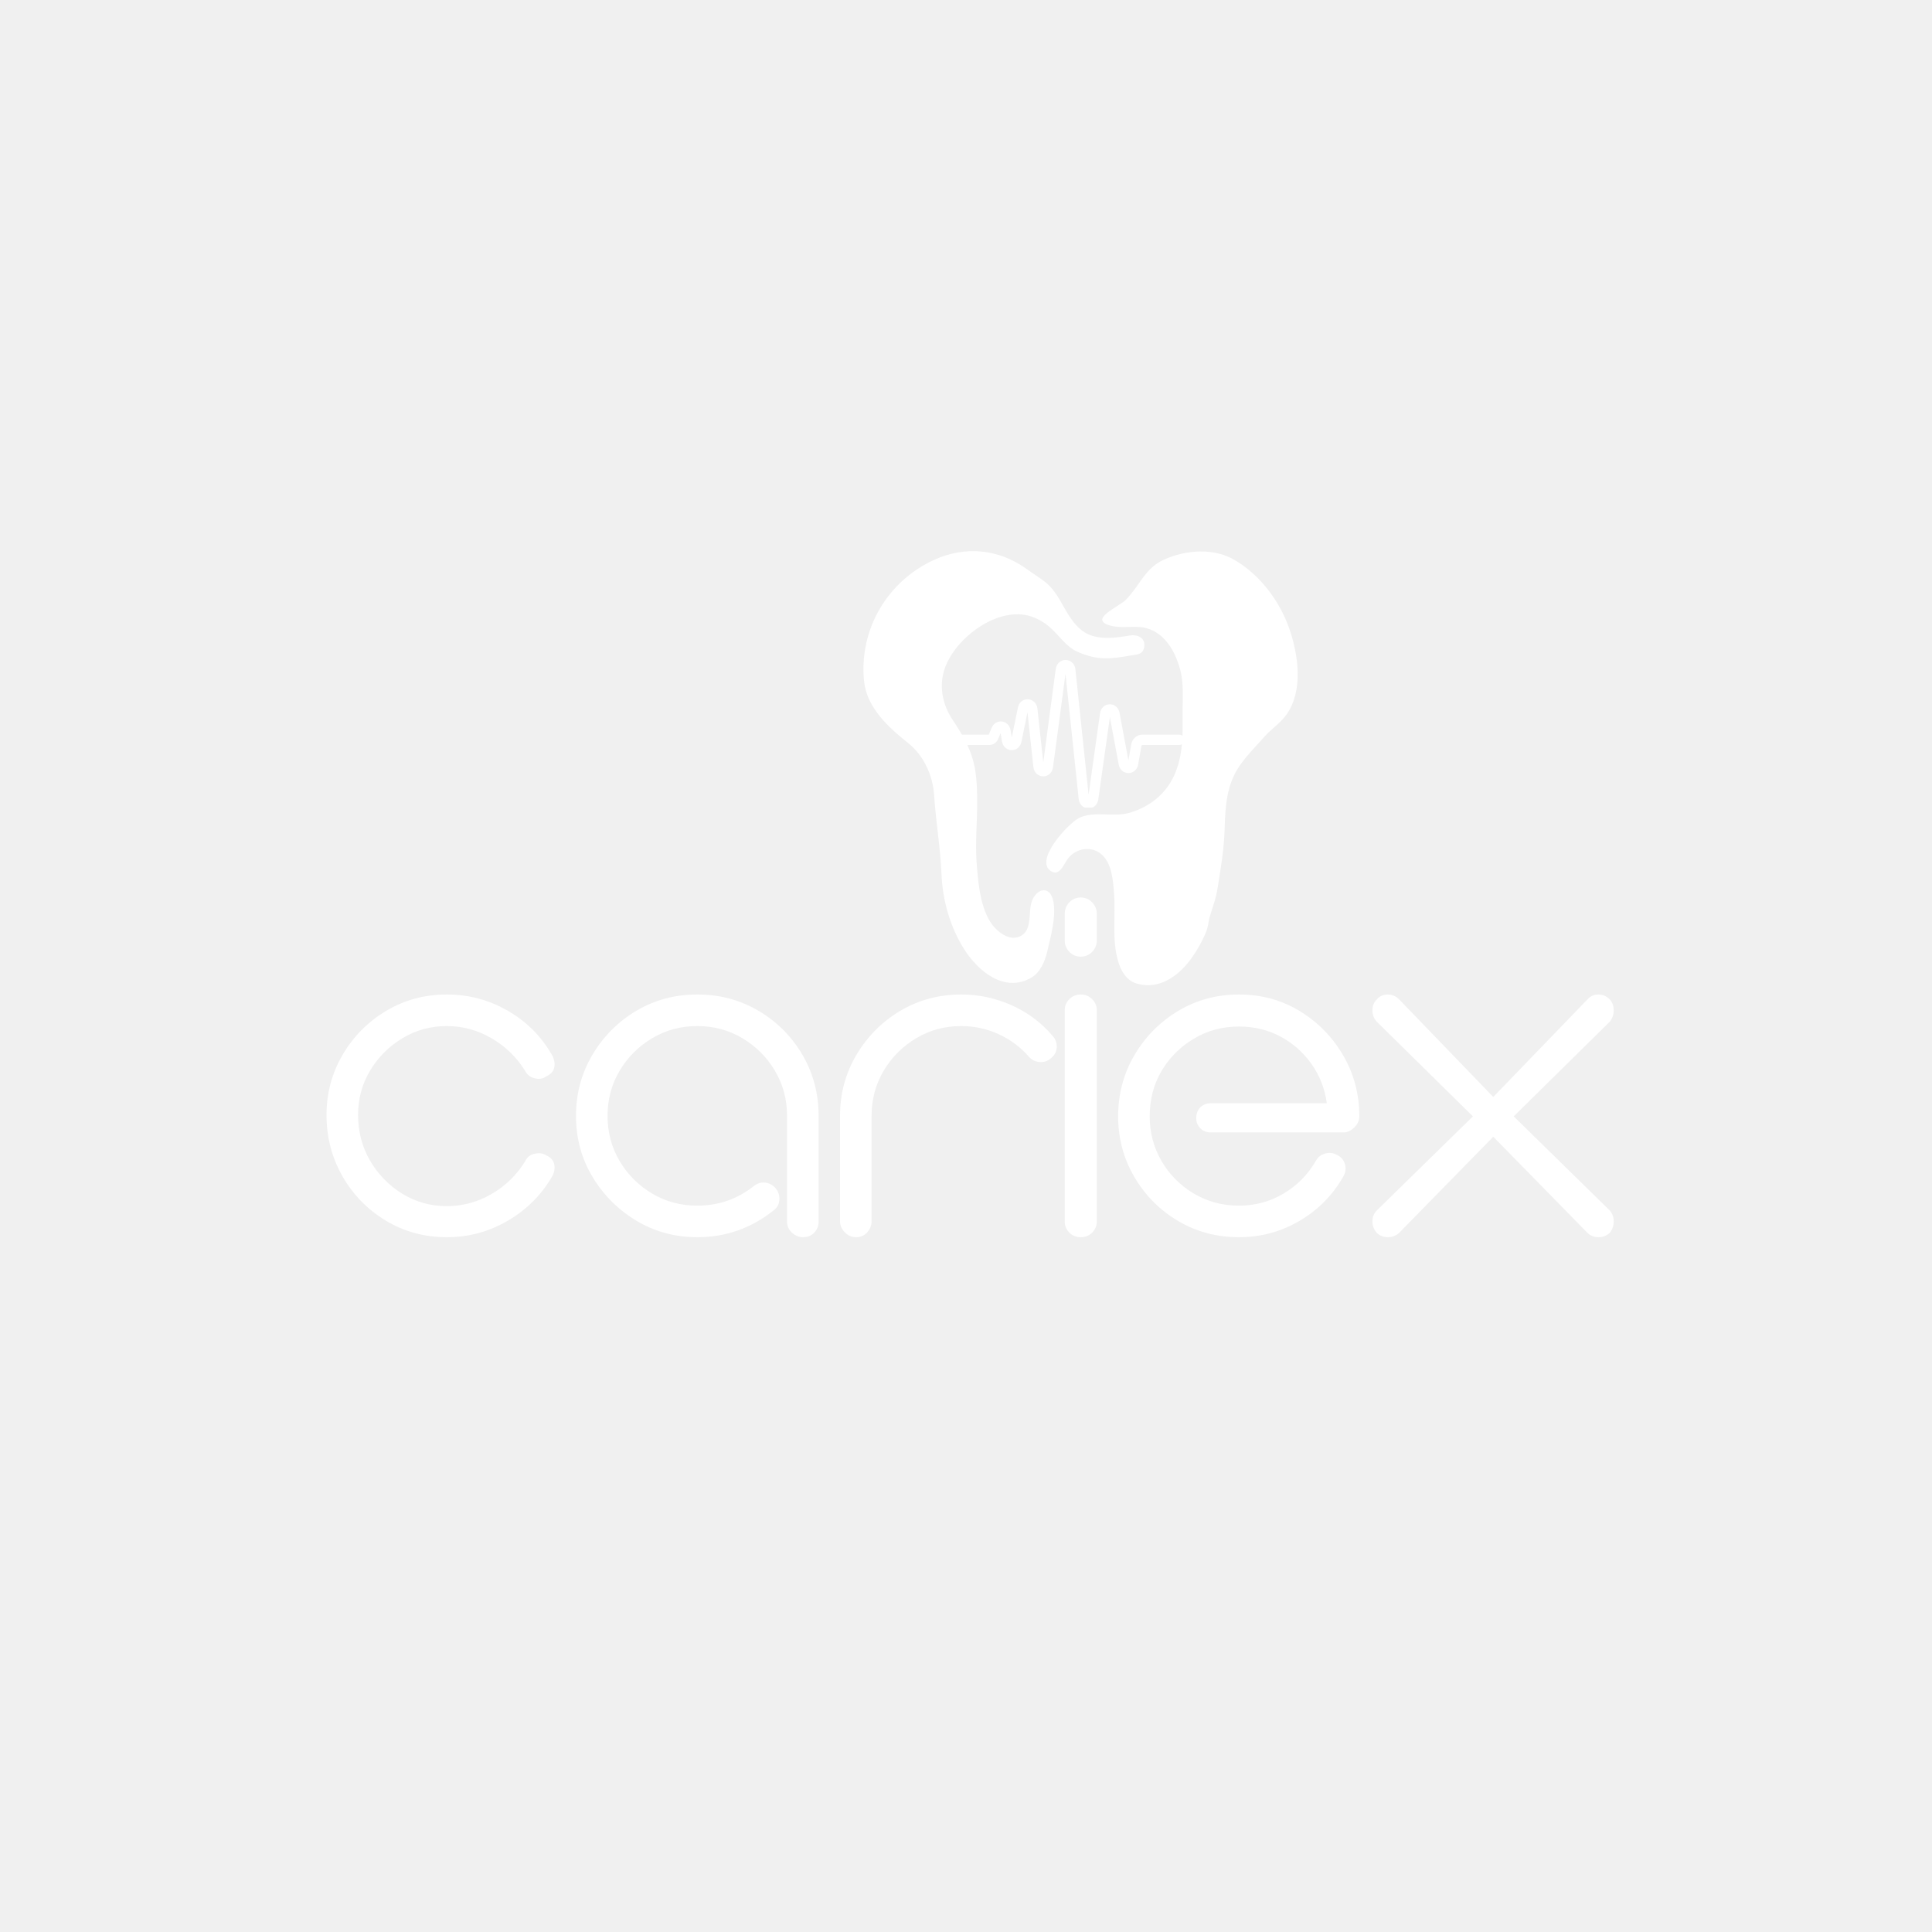
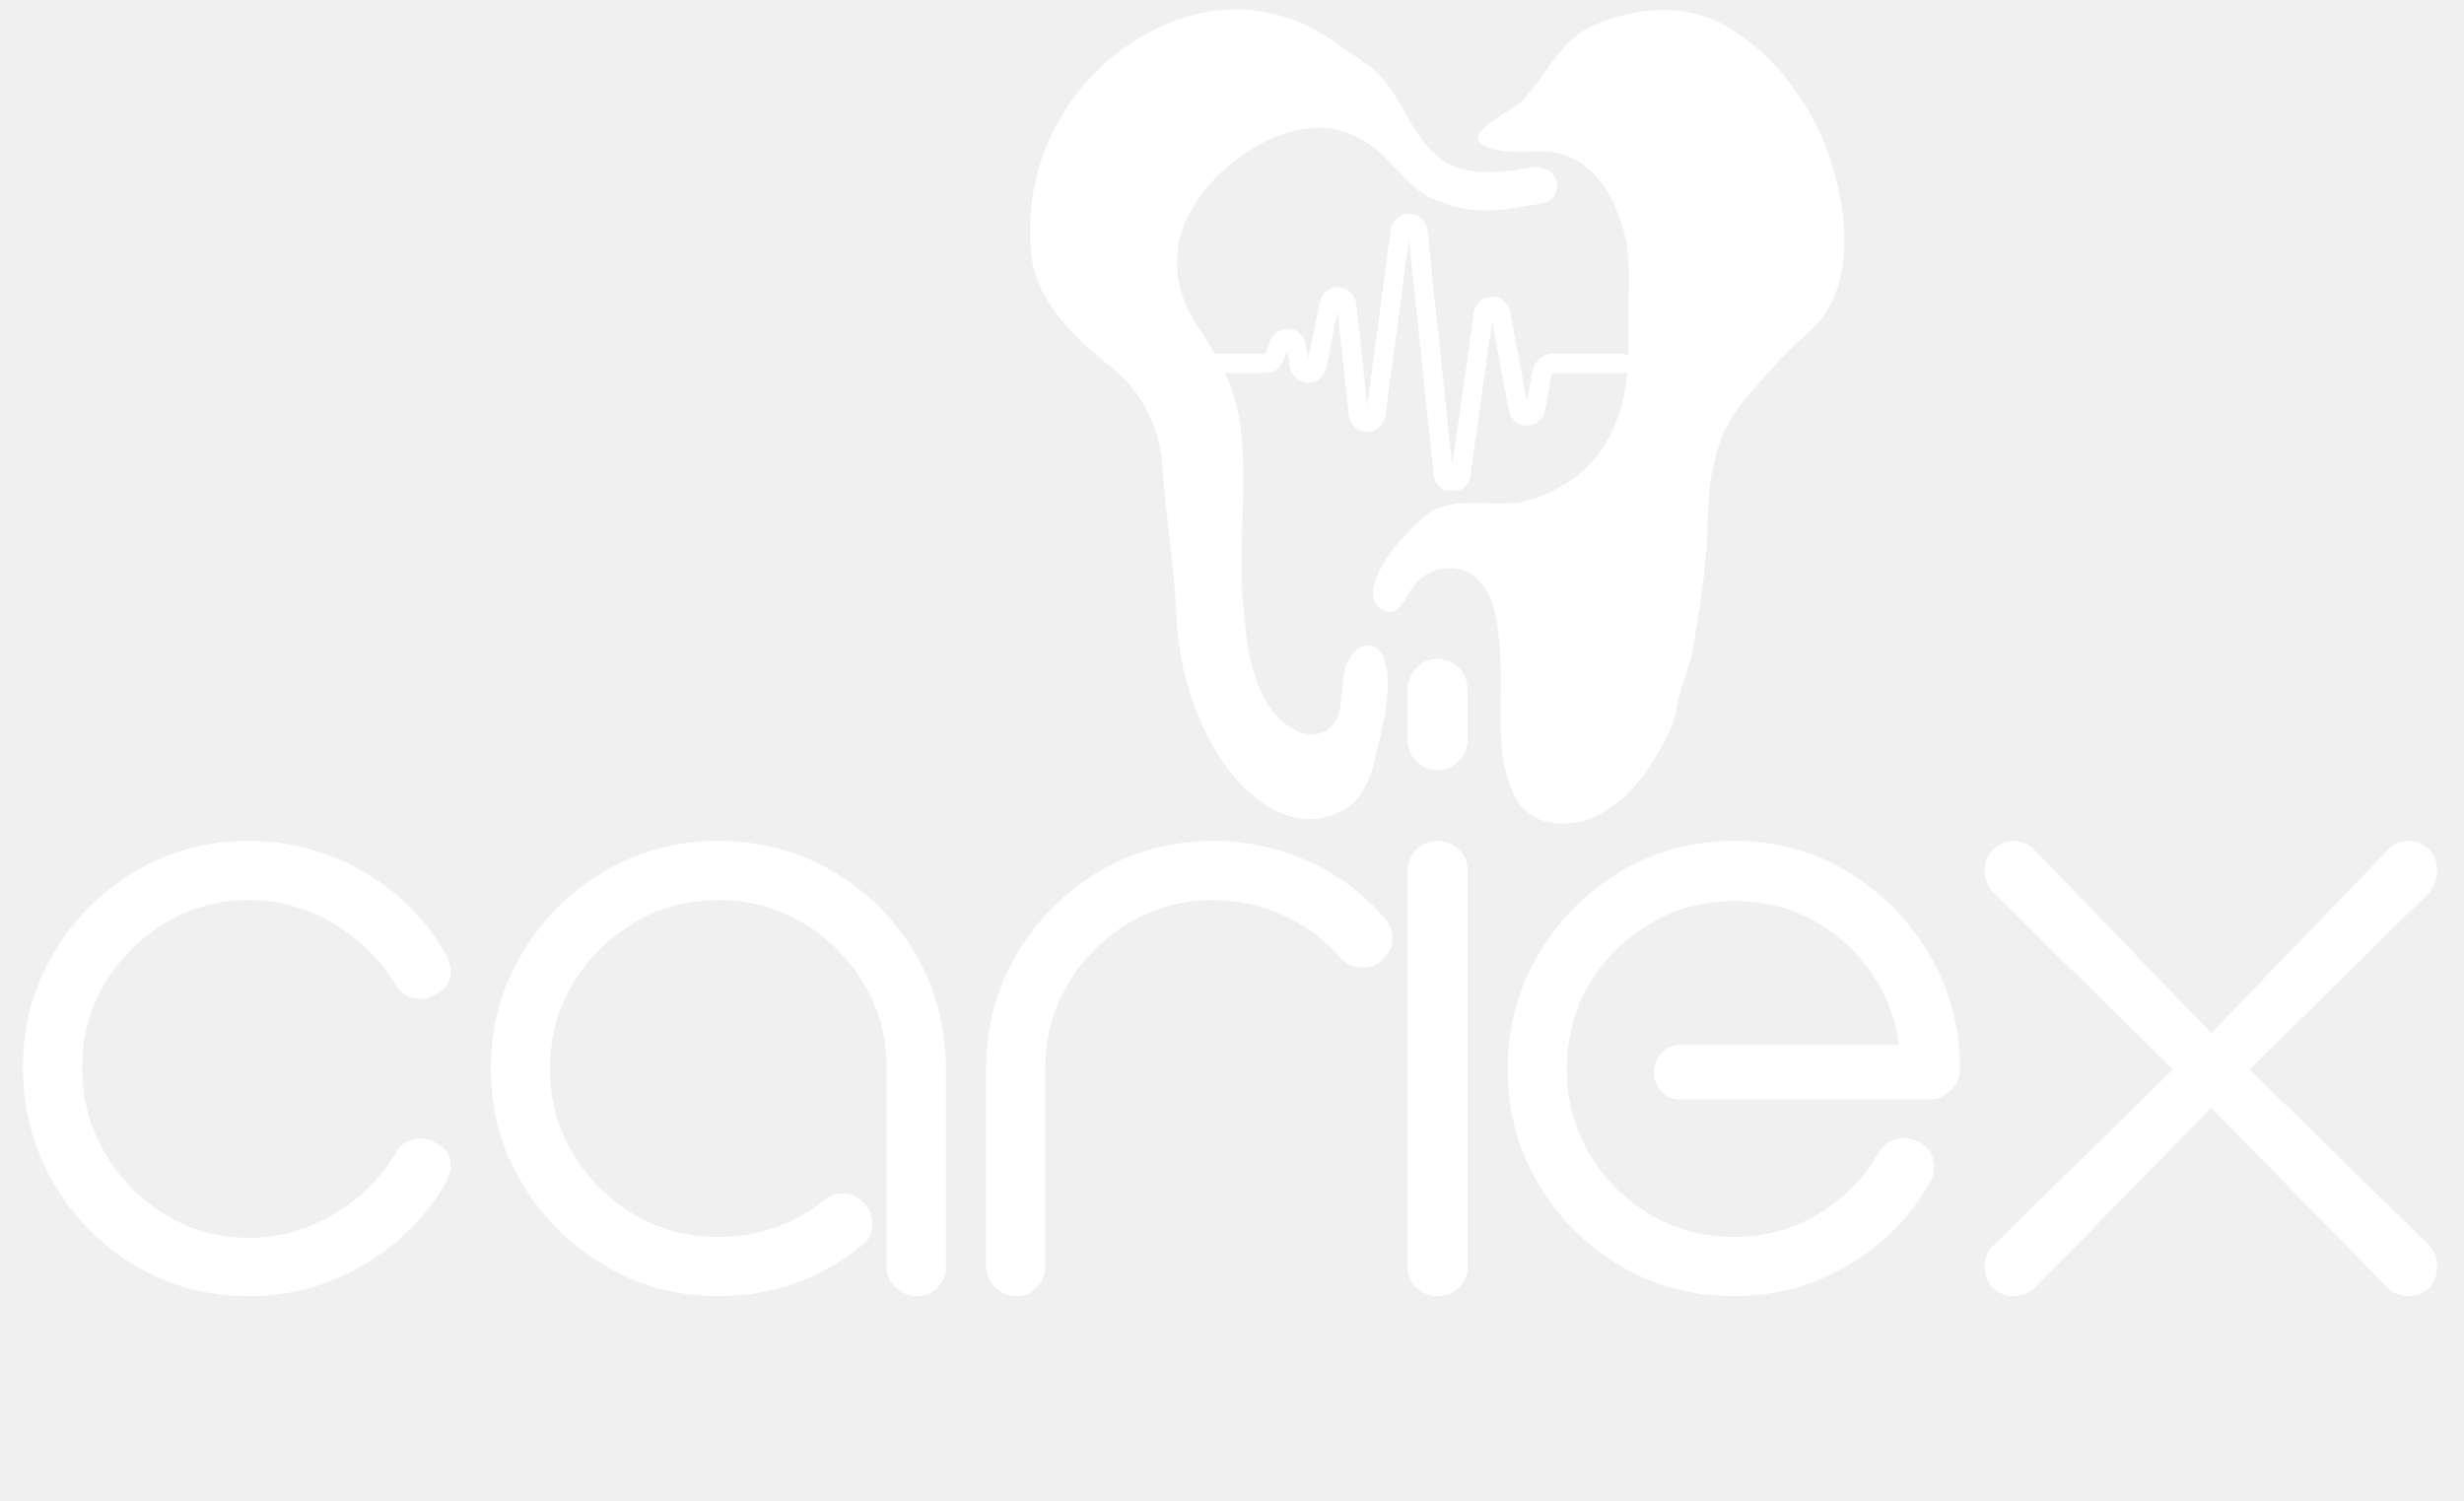
- <svg xmlns="http://www.w3.org/2000/svg" width="500" zoomAndPan="magnify" viewBox="0 0 375 375" height="500" preserveAspectRatio="xMidYMid meet" version="1.0">
-   <defs>
-     <g />
-     <clipPath id="c679864a5c">
-       <path d="M 0.199 59 L 254.359 59 L 254.359 154.16 L 0.199 154.16 Z M 0.199 59 " clip-rule="nonzero" />
-     </clipPath>
-     <clipPath id="86ffdfeb88">
-       <rect x="0" width="255" y="0" height="96" />
-     </clipPath>
-     <clipPath id="99da949bb5">
-       <path d="M 106 0.801 L 191 0.801 L 191 86 L 106 86 Z M 106 0.801 " clip-rule="nonzero" />
-     </clipPath>
-     <clipPath id="80d2574b4f">
-       <path d="M 123.902 22.094 L 168.938 22.094 L 168.938 50.754 L 123.902 50.754 Z M 123.902 22.094 " clip-rule="nonzero" />
-     </clipPath>
-     <clipPath id="c4b6352b23">
-       <rect x="0" width="255" y="0" height="155" />
-     </clipPath>
-   </defs>
-   <g transform="matrix(1, 0, 0, 1, 61, 106)">
-     <g clip-path="url(#c4b6352b23)">
-       <g clip-path="url(#c679864a5c)">
-         <g transform="matrix(1, 0, 0, 1, 0, 59)">
-           <g clip-path="url(#86ffdfeb88)">
-             <g fill="#ffffff" fill-opacity="1">
-               <g transform="translate(0.298486, 75.14053)">
-                 <g>
-                   <path d="M 44.656 -15.922 C 45.531 -15.547 46.062 -14.992 46.25 -14.266 C 46.438 -13.547 46.344 -12.781 45.969 -11.969 C 43.895 -8.32 41.02 -5.414 37.344 -3.25 C 33.676 -1.082 29.707 0 25.438 0 C 21.102 0 17.16 -1.066 13.609 -3.203 C 10.066 -5.336 7.258 -8.207 5.188 -11.812 C 3.113 -15.426 2.078 -19.398 2.078 -23.734 C 2.078 -27.941 3.113 -31.82 5.188 -35.375 C 7.258 -38.926 10.066 -41.77 13.609 -43.906 C 17.16 -46.039 21.102 -47.109 25.438 -47.109 C 29.707 -47.109 33.676 -46.039 37.344 -43.906 C 41.02 -41.77 43.895 -38.848 45.969 -35.141 C 46.344 -34.316 46.438 -33.547 46.25 -32.828 C 46.062 -32.109 45.531 -31.562 44.656 -31.188 C 44.082 -30.738 43.359 -30.625 42.484 -30.844 C 41.609 -31.07 40.984 -31.562 40.609 -32.312 C 38.973 -34.945 36.801 -37.051 34.094 -38.625 C 31.395 -40.195 28.508 -40.984 25.438 -40.984 C 22.289 -40.984 19.414 -40.195 16.812 -38.625 C 14.207 -37.051 12.117 -34.961 10.547 -32.359 C 8.984 -29.754 8.203 -26.879 8.203 -23.734 C 8.203 -20.473 8.984 -17.504 10.547 -14.828 C 12.117 -12.16 14.207 -10.023 16.812 -8.422 C 19.414 -6.828 22.289 -6.031 25.438 -6.031 C 28.508 -6.031 31.395 -6.812 34.094 -8.375 C 36.801 -9.945 38.973 -12.055 40.609 -14.703 C 40.984 -15.516 41.609 -16.016 42.484 -16.203 C 43.359 -16.391 44.082 -16.297 44.656 -15.922 Z M 44.656 -15.922 " />
-                 </g>
-               </g>
-             </g>
-             <g fill="#ffffff" fill-opacity="1">
-               <g transform="translate(48.72181, 75.14053)">
-                 <g>
-                   <path d="M 25.625 0 C 31.145 0 36.07 -1.727 40.406 -5.188 C 41.102 -5.688 41.484 -6.359 41.547 -7.203 C 41.609 -8.055 41.391 -8.797 40.891 -9.422 C 40.316 -10.109 39.625 -10.5 38.812 -10.594 C 38 -10.688 37.242 -10.453 36.547 -9.891 C 33.348 -7.379 29.707 -6.125 25.625 -6.125 C 22.414 -6.125 19.492 -6.906 16.859 -8.469 C 14.223 -10.039 12.117 -12.145 10.547 -14.781 C 8.984 -17.426 8.203 -20.348 8.203 -23.547 C 8.203 -26.754 8.984 -29.676 10.547 -32.312 C 12.117 -34.945 14.223 -37.051 16.859 -38.625 C 19.492 -40.195 22.414 -40.984 25.625 -40.984 C 28.82 -40.984 31.738 -40.195 34.375 -38.625 C 37.02 -37.051 39.125 -34.945 40.688 -32.312 C 42.258 -29.676 43.047 -26.754 43.047 -23.547 L 43.047 -3.016 C 43.047 -2.203 43.359 -1.492 43.984 -0.891 C 44.617 -0.297 45.344 0 46.156 0 C 47.039 0 47.766 -0.297 48.328 -0.891 C 48.891 -1.492 49.172 -2.203 49.172 -3.016 L 49.172 -23.547 C 49.172 -27.879 48.117 -31.836 46.016 -35.422 C 43.91 -39.004 41.066 -41.848 37.484 -43.953 C 33.91 -46.055 29.957 -47.109 25.625 -47.109 C 21.289 -47.109 17.348 -46.055 13.797 -43.953 C 10.254 -41.848 7.414 -39.004 5.281 -35.422 C 3.145 -31.836 2.078 -27.879 2.078 -23.547 C 2.078 -19.211 3.145 -15.27 5.281 -11.719 C 7.414 -8.176 10.254 -5.336 13.797 -3.203 C 17.348 -1.066 21.289 0 25.625 0 Z M 25.625 0 " />
-                 </g>
-               </g>
-             </g>
-             <g fill="#ffffff" fill-opacity="1">
-               <g transform="translate(99.9714, 75.14053)">
-                 <g>
-                   <path d="M 5.188 0 C 6.062 0 6.781 -0.312 7.344 -0.938 C 7.914 -1.57 8.203 -2.297 8.203 -3.109 L 8.203 -23.547 C 8.203 -26.754 8.984 -29.676 10.547 -32.312 C 12.117 -34.945 14.223 -37.051 16.859 -38.625 C 19.492 -40.195 22.414 -40.984 25.625 -40.984 C 28.133 -40.984 30.535 -40.461 32.828 -39.422 C 35.117 -38.391 37.082 -36.93 38.719 -35.047 C 39.281 -34.422 39.984 -34.07 40.828 -34 C 41.68 -33.938 42.422 -34.191 43.047 -34.766 C 43.742 -35.328 44.109 -36.031 44.141 -36.875 C 44.172 -37.727 43.898 -38.469 43.328 -39.094 C 41.129 -41.664 38.473 -43.645 35.359 -45.031 C 32.254 -46.414 29.008 -47.109 25.625 -47.109 C 21.289 -47.109 17.348 -46.055 13.797 -43.953 C 10.254 -41.848 7.414 -39.004 5.281 -35.422 C 3.145 -31.836 2.078 -27.879 2.078 -23.547 L 2.078 -3.109 C 2.078 -2.297 2.391 -1.57 3.016 -0.938 C 3.641 -0.312 4.363 0 5.188 0 Z M 5.188 0 " />
-                 </g>
-               </g>
-             </g>
-             <g fill="#ffffff" fill-opacity="1">
-               <g transform="translate(143.5901, 75.14053)">
-                 <g>
-                   <path d="M 5.188 0 C 6.062 0 6.797 -0.297 7.391 -0.891 C 7.992 -1.492 8.297 -2.203 8.297 -3.016 L 8.297 -44.094 C 8.297 -44.906 7.992 -45.609 7.391 -46.203 C 6.797 -46.805 6.062 -47.109 5.188 -47.109 C 4.301 -47.109 3.562 -46.805 2.969 -46.203 C 2.375 -45.609 2.078 -44.906 2.078 -44.094 L 2.078 -3.016 C 2.078 -2.203 2.375 -1.492 2.969 -0.891 C 3.562 -0.297 4.301 0 5.188 0 Z M 2.078 -57.562 C 2.078 -56.738 2.375 -56.016 2.969 -55.391 C 3.562 -54.766 4.301 -54.453 5.188 -54.453 C 6.062 -54.453 6.797 -54.766 7.391 -55.391 C 7.992 -56.016 8.297 -56.738 8.297 -57.562 L 8.297 -62.734 C 8.297 -63.617 7.992 -64.375 7.391 -65 C 6.797 -65.625 6.062 -65.938 5.188 -65.938 C 4.301 -65.938 3.562 -65.625 2.969 -65 C 2.375 -64.375 2.078 -63.617 2.078 -62.734 Z M 2.078 -57.562 " />
-                 </g>
-               </g>
-             </g>
-             <g fill="#ffffff" fill-opacity="1">
-               <g transform="translate(153.953, 75.14053)">
-                 <g>
-                   <path d="M 25.531 -47.109 C 29.863 -47.109 33.785 -46.039 37.297 -43.906 C 40.816 -41.77 43.629 -38.91 45.734 -35.328 C 47.836 -31.742 48.891 -27.785 48.891 -23.453 C 48.891 -22.641 48.555 -21.914 47.891 -21.281 C 47.234 -20.656 46.562 -20.344 45.875 -20.344 L 19.969 -20.344 C 19.219 -20.344 18.57 -20.609 18.031 -21.141 C 17.5 -21.68 17.234 -22.328 17.234 -23.078 C 17.234 -23.961 17.5 -24.672 18.031 -25.203 C 18.57 -25.734 19.219 -26 19.969 -26 L 42.578 -26 C 42.203 -28.82 41.211 -31.363 39.609 -33.625 C 38.004 -35.883 35.992 -37.66 33.578 -38.953 C 31.16 -40.242 28.477 -40.891 25.531 -40.891 C 22.32 -40.891 19.398 -40.102 16.766 -38.531 C 14.129 -36.957 12.039 -34.867 10.5 -32.266 C 8.969 -29.66 8.203 -26.723 8.203 -23.453 C 8.203 -20.316 8.969 -17.426 10.5 -14.781 C 12.039 -12.145 14.129 -10.039 16.766 -8.469 C 19.398 -6.906 22.32 -6.125 25.531 -6.125 C 28.664 -6.125 31.551 -6.906 34.188 -8.469 C 36.832 -10.039 38.938 -12.18 40.5 -14.891 C 40.883 -15.578 41.484 -16.031 42.297 -16.25 C 43.109 -16.469 43.895 -16.359 44.656 -15.922 C 45.406 -15.547 45.891 -14.945 46.109 -14.125 C 46.328 -13.312 46.219 -12.531 45.781 -11.781 C 43.707 -8.133 40.863 -5.258 37.25 -3.156 C 33.645 -1.051 29.738 0 25.531 0 C 21.195 0 17.254 -1.051 13.703 -3.156 C 10.16 -5.258 7.336 -8.098 5.234 -11.672 C 3.129 -15.254 2.078 -19.18 2.078 -23.453 C 2.078 -27.785 3.129 -31.742 5.234 -35.328 C 7.336 -38.91 10.16 -41.77 13.703 -43.906 C 17.254 -46.039 21.195 -47.109 25.531 -47.109 Z M 25.531 -47.109 " />
-                 </g>
-               </g>
-             </g>
-             <g fill="#ffffff" fill-opacity="1">
-               <g transform="translate(204.92, 75.14053)">
-                 <g>
-                   <path d="M 46.531 -5.188 C 47.039 -4.613 47.297 -3.906 47.297 -3.062 C 47.297 -2.219 47.039 -1.477 46.531 -0.844 C 45.906 -0.281 45.188 0 44.375 0 C 43.488 0 42.766 -0.281 42.203 -0.844 L 23.922 -19.5 L 5.656 -0.844 C 5.02 -0.281 4.297 0 3.484 0 C 2.609 0 1.883 -0.281 1.312 -0.844 C 0.75 -1.477 0.469 -2.219 0.469 -3.062 C 0.469 -3.906 0.75 -4.613 1.312 -5.188 L 19.969 -23.453 L 1.312 -41.828 C 0.75 -42.453 0.469 -43.188 0.469 -44.031 C 0.469 -44.883 0.75 -45.594 1.312 -46.156 C 1.883 -46.789 2.594 -47.109 3.438 -47.109 C 4.281 -47.109 5.02 -46.789 5.656 -46.156 L 23.922 -27.219 L 42.203 -46.156 C 42.766 -46.789 43.469 -47.109 44.312 -47.109 C 45.164 -47.109 45.906 -46.789 46.531 -46.156 C 47.039 -45.594 47.297 -44.883 47.297 -44.031 C 47.297 -43.188 47.039 -42.453 46.531 -41.828 L 27.891 -23.453 Z M 46.531 -5.188 " />
-                 </g>
-               </g>
-             </g>
-           </g>
-         </g>
+ <svg xmlns="http://www.w3.org/2000/svg" width="340" height="207" viewBox="0 0 340 207" fill="none">
+   <mask id="mask0_28_3" style="mask-type:luminance" maskUnits="userSpaceOnUse" x="0" y="0" width="340" height="207">
+     <path d="M340 0H0V206.667H340V0Z" fill="white" />
+   </mask>
+   <g mask="url(#mask0_28_3)">
+     <mask id="mask1_28_3" style="mask-type:luminance" maskUnits="userSpaceOnUse" x="0" y="78" width="340" height="128">
+       <path d="M0.266 78.667H339.146V205.547H0.266V78.667Z" fill="white" />
+     </mask>
+     <g mask="url(#mask1_28_3)">
+       <mask id="mask2_28_3" style="mask-type:luminance" maskUnits="userSpaceOnUse" x="0" y="78" width="340" height="129">
+         <path d="M340 78.667H0V206.667H340V78.667Z" fill="white" />
+       </mask>
+       <g mask="url(#mask2_28_3)">
+         <path d="M59.94 157.625C61.106 158.125 61.815 158.864 62.065 159.833C62.315 160.792 62.19 161.812 61.69 162.896C58.924 167.76 55.091 171.635 50.19 174.521C45.299 177.411 40.007 178.854 34.315 178.854C28.533 178.854 23.278 177.432 18.544 174.583C13.82 171.739 10.075 167.911 7.315 163.104C4.549 158.286 3.169 152.989 3.169 147.208C3.169 141.599 4.549 136.427 7.315 131.687C10.075 126.953 13.82 123.161 18.544 120.312C23.278 117.469 28.533 116.042 34.315 116.042C40.007 116.042 45.299 117.469 50.19 120.312C55.091 123.161 58.924 127.057 61.69 132C62.19 133.099 62.315 134.125 62.065 135.083C61.815 136.042 61.106 136.771 59.94 137.271C59.174 137.87 58.211 138.021 57.044 137.729C55.877 137.427 55.044 136.771 54.544 135.771C52.361 132.26 49.466 129.453 45.856 127.354C42.257 125.26 38.408 124.208 34.315 124.208C30.117 124.208 26.283 125.26 22.815 127.354C19.341 129.453 16.554 132.239 14.46 135.708C12.377 139.182 11.335 143.015 11.335 147.208C11.335 151.557 12.377 155.515 14.46 159.083C16.554 162.64 19.341 165.489 22.815 167.625C26.283 169.75 30.117 170.812 34.315 170.812C38.408 170.812 42.257 169.771 45.856 167.687C49.466 165.594 52.361 162.781 54.544 159.25C55.044 158.167 55.877 157.5 57.044 157.25C58.211 157 59.174 157.125 59.94 157.625Z" fill="white" />
+         <path d="M99.129 178.854C106.488 178.854 113.056 176.552 118.837 171.937C119.764 171.271 120.275 170.375 120.358 169.25C120.442 168.114 120.15 167.125 119.483 166.292C118.718 165.375 117.796 164.854 116.712 164.729C115.629 164.604 114.619 164.917 113.692 165.667C109.426 169.015 104.572 170.687 99.129 170.687C94.848 170.687 90.952 169.646 87.442 167.562C83.926 165.469 81.119 162.661 79.025 159.146C76.942 155.62 75.9 151.724 75.9 147.458C75.9 143.182 76.942 139.286 79.025 135.771C81.119 132.26 83.926 129.453 87.442 127.354C90.952 125.26 94.848 124.208 99.129 124.208C103.389 124.208 107.28 125.26 110.796 127.354C114.322 129.453 117.129 132.26 119.212 135.771C121.306 139.286 122.358 143.182 122.358 147.458V174.833C122.358 175.917 122.775 176.864 123.608 177.667C124.452 178.458 125.421 178.854 126.504 178.854C127.681 178.854 128.65 178.458 129.4 177.667C130.15 176.864 130.525 175.917 130.525 174.833V147.458C130.525 141.682 129.119 136.406 126.317 131.625C123.509 126.849 119.718 123.057 114.942 120.25C110.176 117.448 104.905 116.042 99.129 116.042C93.348 116.042 88.093 117.448 83.358 120.25C78.634 123.057 74.848 126.849 72.004 131.625C69.155 136.406 67.733 141.682 67.733 147.458C67.733 153.239 69.155 158.495 72.004 163.229C74.848 167.953 78.634 171.739 83.358 174.583C88.093 177.432 93.348 178.854 99.129 178.854Z" fill="white" />
+         <path d="M140.212 178.854C141.379 178.854 142.337 178.437 143.087 177.604C143.847 176.76 144.233 175.792 144.233 174.708V147.458C144.233 143.182 145.274 139.286 147.358 135.771C149.451 132.26 152.259 129.453 155.774 127.354C159.285 125.26 163.181 124.208 167.462 124.208C170.806 124.208 174.009 124.906 177.066 126.292C180.118 127.667 182.738 129.614 184.92 132.125C185.67 132.958 186.608 133.427 187.733 133.521C188.868 133.604 189.858 133.265 190.691 132.5C191.618 131.75 192.108 130.812 192.149 129.687C192.191 128.552 191.826 127.562 191.066 126.729C188.134 123.302 184.592 120.661 180.441 118.812C176.3 116.969 171.972 116.042 167.462 116.042C161.681 116.042 156.425 117.448 151.691 120.25C146.967 123.057 143.181 126.849 140.337 131.625C137.488 136.406 136.066 141.682 136.066 147.458V174.708C136.066 175.792 136.483 176.76 137.316 177.604C138.149 178.437 139.113 178.854 140.212 178.854Z" fill="white" />
+         <path d="M198.37 178.854C199.537 178.854 200.516 178.458 201.308 177.667C202.11 176.864 202.516 175.917 202.516 174.833V120.062C202.516 118.979 202.11 118.042 201.308 117.25C200.516 116.448 199.537 116.042 198.37 116.042C197.188 116.042 196.203 116.448 195.412 117.25C194.62 118.042 194.224 118.979 194.224 120.062V174.833C194.224 175.917 194.62 176.864 195.412 177.667C196.203 178.458 197.188 178.854 198.37 178.854ZM194.224 102.104C194.224 103.203 194.62 104.167 195.412 105C196.203 105.833 197.188 106.25 198.37 106.25C199.537 106.25 200.516 105.833 201.308 105C202.11 104.167 202.516 103.203 202.516 102.104V95.208C202.516 94.031 202.11 93.021 201.308 92.187C200.516 91.354 199.537 90.937 198.37 90.937C197.188 90.937 196.203 91.354 195.412 92.187C194.62 93.021 194.224 94.031 194.224 95.208V102.104Z" fill="white" />
+         <path d="M239.312 116.042C245.088 116.042 250.318 117.469 255 120.312C259.693 123.161 263.443 126.974 266.25 131.75C269.052 136.531 270.458 141.807 270.458 147.583C270.458 148.667 270.01 149.635 269.125 150.479C268.25 151.312 267.354 151.729 266.437 151.729H231.896C230.896 151.729 230.031 151.375 229.312 150.667C228.604 149.948 228.25 149.083 228.25 148.083C228.25 146.906 228.604 145.958 229.312 145.25C230.031 144.542 230.896 144.187 231.896 144.187H262.042C261.542 140.427 260.219 137.036 258.083 134.021C255.943 131.01 253.26 128.64 250.042 126.917C246.818 125.198 243.24 124.333 239.312 124.333C235.031 124.333 231.135 125.385 227.625 127.479C224.109 129.578 221.323 132.364 219.271 135.833C217.229 139.307 216.208 143.224 216.208 147.583C216.208 151.765 217.229 155.62 219.271 159.146C221.323 162.661 224.109 165.469 227.625 167.562C231.135 169.646 235.031 170.687 239.312 170.687C243.49 170.687 247.338 169.646 250.854 167.562C254.38 165.469 257.187 162.614 259.271 159C259.781 158.083 260.583 157.479 261.667 157.187C262.75 156.896 263.797 157.042 264.812 157.625C265.812 158.125 266.458 158.927 266.75 160.021C267.042 161.104 266.896 162.146 266.312 163.146C263.547 168.01 259.755 171.844 254.937 174.646C250.13 177.453 244.922 178.854 239.312 178.854C233.531 178.854 228.276 177.453 223.542 174.646C218.818 171.844 215.052 168.057 212.25 163.292C209.443 158.515 208.042 153.281 208.042 147.583C208.042 141.807 209.443 136.531 212.25 131.75C215.052 126.974 218.818 123.161 223.542 120.312C228.276 117.469 233.531 116.042 239.312 116.042Z" fill="white" />
+         <path d="M335.268 171.937C335.945 172.703 336.289 173.646 336.289 174.771C336.289 175.896 335.945 176.885 335.268 177.729C334.435 178.479 333.477 178.854 332.393 178.854C331.211 178.854 330.248 178.479 329.498 177.729L305.123 152.854L280.768 177.729C279.919 178.479 278.956 178.854 277.873 178.854C276.706 178.854 275.737 178.479 274.977 177.729C274.227 176.885 273.852 175.896 273.852 174.771C273.852 173.646 274.227 172.703 274.977 171.937L299.852 147.583L274.977 123.083C274.227 122.25 273.852 121.271 273.852 120.146C273.852 119.01 274.227 118.062 274.977 117.312C275.737 116.469 276.685 116.042 277.81 116.042C278.935 116.042 279.919 116.469 280.768 117.312L305.123 142.562L329.498 117.312C330.248 116.469 331.185 116.042 332.31 116.042C333.445 116.042 334.435 116.469 335.268 117.312C335.945 118.062 336.289 119.01 336.289 120.146C336.289 121.271 335.945 122.25 335.268 123.083L310.414 147.583L335.268 171.937Z" fill="white" />
      </g>
-       <g clip-path="url(#99da949bb5)">
-         <path fill="#ffffff" d="M 139.273 83.703 C 133.996 86.871 128.801 82.477 126.098 78.168 C 123.395 73.863 121.957 68.75 121.746 63.684 C 121.535 58.574 120.648 53.465 120.312 48.352 C 120.059 44.512 118.324 40.707 115.371 38.301 C 111.527 35.262 107.219 31.375 106.711 26.18 C 105.699 16.086 111.359 6.668 120.438 2.613 C 126.352 -0.047 132.812 0.547 138.133 4.348 C 139.316 5.191 140.625 6.035 141.809 6.922 C 145.016 9.371 145.734 13.891 149.07 16.426 C 151.605 18.367 155.363 17.859 158.277 17.355 C 159.715 17.102 161.277 17.734 161.109 19.422 C 161.109 19.422 161.109 19.465 161.109 19.465 C 160.898 21.07 159.758 21.027 158.445 21.238 C 154.477 21.914 152.195 22.211 148.352 20.605 C 145.863 19.594 144.469 17.102 142.484 15.496 C 141.215 14.48 139.863 13.805 138.512 13.469 C 132.008 11.906 123.816 18.367 122.168 24.406 C 121.281 27.699 122.086 30.996 123.941 33.781 C 127.914 39.738 128.672 42.609 128.672 49.789 C 128.672 53.59 128.293 57.434 128.547 61.234 C 128.844 64.992 129.137 69.598 131.207 72.934 C 132.348 74.75 135.094 77.027 137.332 75.551 C 139.148 74.41 138.723 71.582 139.062 69.766 C 139.609 66.598 142.863 65.332 143.496 69.172 C 143.961 72.301 142.949 75.676 142.273 78.676 C 141.809 80.703 140.836 82.773 139.273 83.703 Z M 158.195 51.773 C 155.109 52.66 151.438 51.352 148.48 52.746 C 146.367 53.758 139.23 61.445 143.328 63.262 C 144.68 63.852 145.566 61.699 146.113 60.895 C 147.637 58.574 151.055 57.98 153.082 60.094 C 154.855 61.91 155.07 65.121 155.238 67.484 C 155.574 71.836 154.773 76.352 156.039 80.617 C 156.59 82.477 157.602 84.25 159.547 84.883 C 163.812 86.195 167.527 83.617 170.02 80.324 C 171.242 78.676 172.301 76.816 173.102 74.875 C 173.48 73.945 173.523 73.102 173.734 72.215 C 174.328 70.102 175.004 68.539 175.34 66.344 C 175.93 62.711 176.566 58.867 176.691 55.195 C 176.777 52.027 176.902 48.562 178.086 45.523 C 179.352 42.145 182.098 39.652 184.422 36.992 C 185.773 35.473 187.504 34.375 188.688 32.727 C 192.023 28.039 191.008 21.07 189.234 15.961 C 187.336 10.598 183.617 5.656 178.719 2.742 C 174.664 0.293 169.258 0.715 165.035 2.574 C 161.32 4.176 160.262 7.598 157.602 10.344 C 156.207 11.82 150.043 14.23 154.605 15.453 C 156.844 16.043 159.332 15.328 161.488 15.918 C 165.078 16.891 167.02 20.309 167.992 23.688 C 168.879 26.773 168.5 29.941 168.539 33.066 C 168.582 36.402 168.582 39.82 167.484 43.031 C 166.051 47.465 162.629 50.508 158.195 51.773 Z M 158.195 51.773 " fill-opacity="1" fill-rule="nonzero" />
-       </g>
-       <g clip-path="url(#80d2574b4f)">
-         <path fill="#ffffff" d="M 167.906 36.602 L 160.711 36.602 C 159.664 36.602 158.762 37.398 158.57 38.5 L 158.023 41.594 L 156.301 32.344 C 156.117 31.371 155.348 30.703 154.418 30.703 C 154.402 30.703 154.387 30.703 154.371 30.703 C 153.418 30.727 152.652 31.441 152.516 32.441 L 150.293 48.242 L 147.734 23.906 C 147.625 22.871 146.832 22.109 145.852 22.094 C 145.84 22.094 145.832 22.094 145.824 22.094 C 144.855 22.094 144.059 22.828 143.922 23.848 L 141.496 42.008 L 140.363 31.535 C 140.254 30.52 139.5 29.777 138.535 29.73 C 137.57 29.684 136.777 30.348 136.578 31.332 L 135.387 37.16 L 135.145 35.707 C 134.992 34.816 134.324 34.145 133.473 34.043 C 132.629 33.941 131.855 34.402 131.496 35.23 L 130.922 36.602 L 124.934 36.602 C 124.379 36.602 123.934 37.047 123.934 37.598 C 123.934 38.152 124.379 38.598 124.934 38.598 L 131.051 38.598 C 131.781 38.598 132.441 38.145 132.738 37.438 L 133.219 36.305 L 133.488 37.922 C 133.652 38.895 134.418 39.586 135.348 39.602 C 136.281 39.633 137.062 38.961 137.258 37.996 L 138.43 32.246 L 139.578 42.875 C 139.691 43.914 140.484 44.676 141.469 44.688 C 141.477 44.688 141.48 44.688 141.488 44.688 C 142.473 44.688 143.25 43.969 143.387 42.934 L 145.812 24.781 L 148.371 49.086 C 148.48 50.121 149.27 50.887 150.246 50.902 C 150.262 50.902 150.273 50.902 150.285 50.902 C 151.258 50.902 152.035 50.195 152.18 49.164 L 154.426 33.199 L 156.145 42.414 C 156.328 43.383 157.102 44.055 158.027 44.055 C 158.031 44.055 158.039 44.055 158.043 44.055 C 158.977 44.047 159.746 43.363 159.914 42.391 L 160.539 38.844 C 160.566 38.68 160.664 38.598 160.711 38.598 L 167.906 38.598 C 168.461 38.598 168.906 38.152 168.906 37.598 C 168.906 37.047 168.461 36.602 167.906 36.602 Z M 167.906 36.602 " fill-opacity="1" fill-rule="nonzero" />
-       </g>
+     </g>
+     <mask id="mask3_28_3" style="mask-type:luminance" maskUnits="userSpaceOnUse" x="141" y="1" width="114" height="114">
+       <path d="M141.333 1.068H254.667V114.667H141.333V1.068Z" fill="white" />
+     </mask>
+     <g mask="url(#mask3_28_3)">
+       <path d="M185.698 111.604C178.661 115.828 171.734 109.969 168.13 104.224C164.526 98.484 162.609 91.667 162.328 84.911C162.047 78.099 160.865 71.286 160.417 64.469C160.078 59.349 157.766 54.276 153.828 51.068C148.703 47.016 142.958 41.833 142.281 34.906C140.932 21.448 148.479 8.891 160.583 3.484C168.469 -0.063 177.083 0.729 184.177 5.797C185.755 6.922 187.5 8.047 189.078 9.229C193.354 12.495 194.313 18.521 198.76 21.901C202.141 24.489 207.151 23.812 211.036 23.141C212.953 22.802 215.036 23.646 214.813 25.896V25.953C214.531 28.094 213.01 28.036 211.26 28.318C205.969 29.219 202.927 29.614 197.802 27.474C194.484 26.125 192.625 22.802 189.979 20.661C188.286 19.307 186.484 18.406 184.682 17.958C176.01 15.875 165.089 24.489 162.891 32.542C161.708 36.932 162.781 41.328 165.255 45.042C170.552 52.984 171.563 56.812 171.563 66.385C171.563 71.453 171.057 76.578 171.396 81.646C171.792 86.656 172.182 92.797 174.943 97.245C176.464 99.667 180.125 102.703 183.109 100.734C185.531 99.213 184.964 95.443 185.417 93.021C186.146 88.797 190.484 87.109 191.328 92.229C191.948 96.401 190.599 100.901 189.698 104.901C189.078 107.604 187.781 110.365 185.698 111.604ZM210.927 69.031C206.813 70.213 201.917 68.469 197.974 70.328C195.156 71.677 185.641 81.927 191.104 84.349C192.906 85.135 194.089 82.266 194.818 81.193C196.849 78.099 201.406 77.307 204.109 80.125C206.474 82.547 206.76 86.828 206.984 89.979C207.432 95.781 206.365 101.802 208.052 107.49C208.786 109.969 210.135 112.333 212.729 113.177C218.417 114.927 223.37 111.49 226.693 107.099C228.323 104.901 229.734 102.422 230.802 99.833C231.307 98.594 231.365 97.469 231.646 96.286C232.438 93.469 233.339 91.385 233.786 88.458C234.573 83.615 235.422 78.49 235.589 73.594C235.703 69.37 235.87 64.75 237.448 60.698C239.135 56.193 242.797 52.87 245.896 49.323C247.698 47.297 250.005 45.833 251.583 43.635C256.031 37.385 254.677 28.094 252.313 21.281C249.781 14.13 244.823 7.542 238.292 3.656C232.885 0.391 225.677 0.953 220.047 3.432C215.094 5.568 213.682 10.13 210.135 13.792C208.276 15.76 200.057 18.974 206.141 20.604C209.125 21.391 212.443 20.438 215.318 21.224C220.104 22.521 222.693 27.078 223.99 31.583C225.172 35.698 224.667 39.922 224.719 44.089C224.776 48.536 224.776 53.094 223.313 57.375C221.401 63.286 216.839 67.344 210.927 69.031Z" fill="white" />
+     </g>
+     <mask id="mask4_28_3" style="mask-type:luminance" maskUnits="userSpaceOnUse" x="165" y="29" width="61" height="39">
+       <path d="M165.203 29.458H225.25V67.672H165.203V29.458Z" fill="white" />
+     </mask>
+     <g mask="url(#mask4_28_3)">
+       <path d="M223.875 48.802H214.281C212.885 48.802 211.682 49.865 211.427 51.333L210.698 55.458L208.401 43.125C208.156 41.828 207.13 40.938 205.891 40.938C205.87 40.938 205.849 40.938 205.828 40.938C204.557 40.969 203.536 41.922 203.354 43.255L200.391 64.323L196.979 31.875C196.833 30.495 195.776 29.479 194.469 29.458C194.453 29.458 194.443 29.458 194.432 29.458C193.141 29.458 192.078 30.438 191.896 31.797L188.661 56.01L187.151 42.047C187.005 40.693 186 39.703 184.714 39.641C183.427 39.578 182.37 40.464 182.104 41.776L180.516 49.547L180.193 47.609C179.99 46.422 179.099 45.526 177.964 45.391C176.839 45.255 175.807 45.87 175.328 46.974L174.563 48.802H166.578C165.839 48.802 165.245 49.396 165.245 50.13C165.245 50.87 165.839 51.464 166.578 51.464H174.734C175.708 51.464 176.589 50.859 176.984 49.917L177.625 48.406L177.984 50.562C178.203 51.859 179.224 52.781 180.464 52.802C181.708 52.844 182.75 51.948 183.01 50.661L184.573 42.995L186.104 57.167C186.255 58.552 187.313 59.568 188.625 59.583C188.635 59.583 188.641 59.583 188.651 59.583C189.964 59.583 191 58.625 191.182 57.245L194.417 33.042L197.828 65.448C197.974 66.828 199.026 67.849 200.328 67.87C200.349 67.87 200.365 67.87 200.38 67.87C201.677 67.87 202.714 66.927 202.906 65.552L205.901 44.266L208.193 56.552C208.438 57.844 209.469 58.74 210.703 58.74C210.708 58.74 210.719 58.74 210.724 58.74C211.969 58.729 212.995 57.818 213.219 56.521L214.052 51.792C214.089 51.573 214.219 51.464 214.281 51.464H223.875C224.615 51.464 225.208 50.87 225.208 50.13C225.208 49.396 224.615 48.802 223.875 48.802Z" fill="white" />
    </g>
  </g>
</svg>
